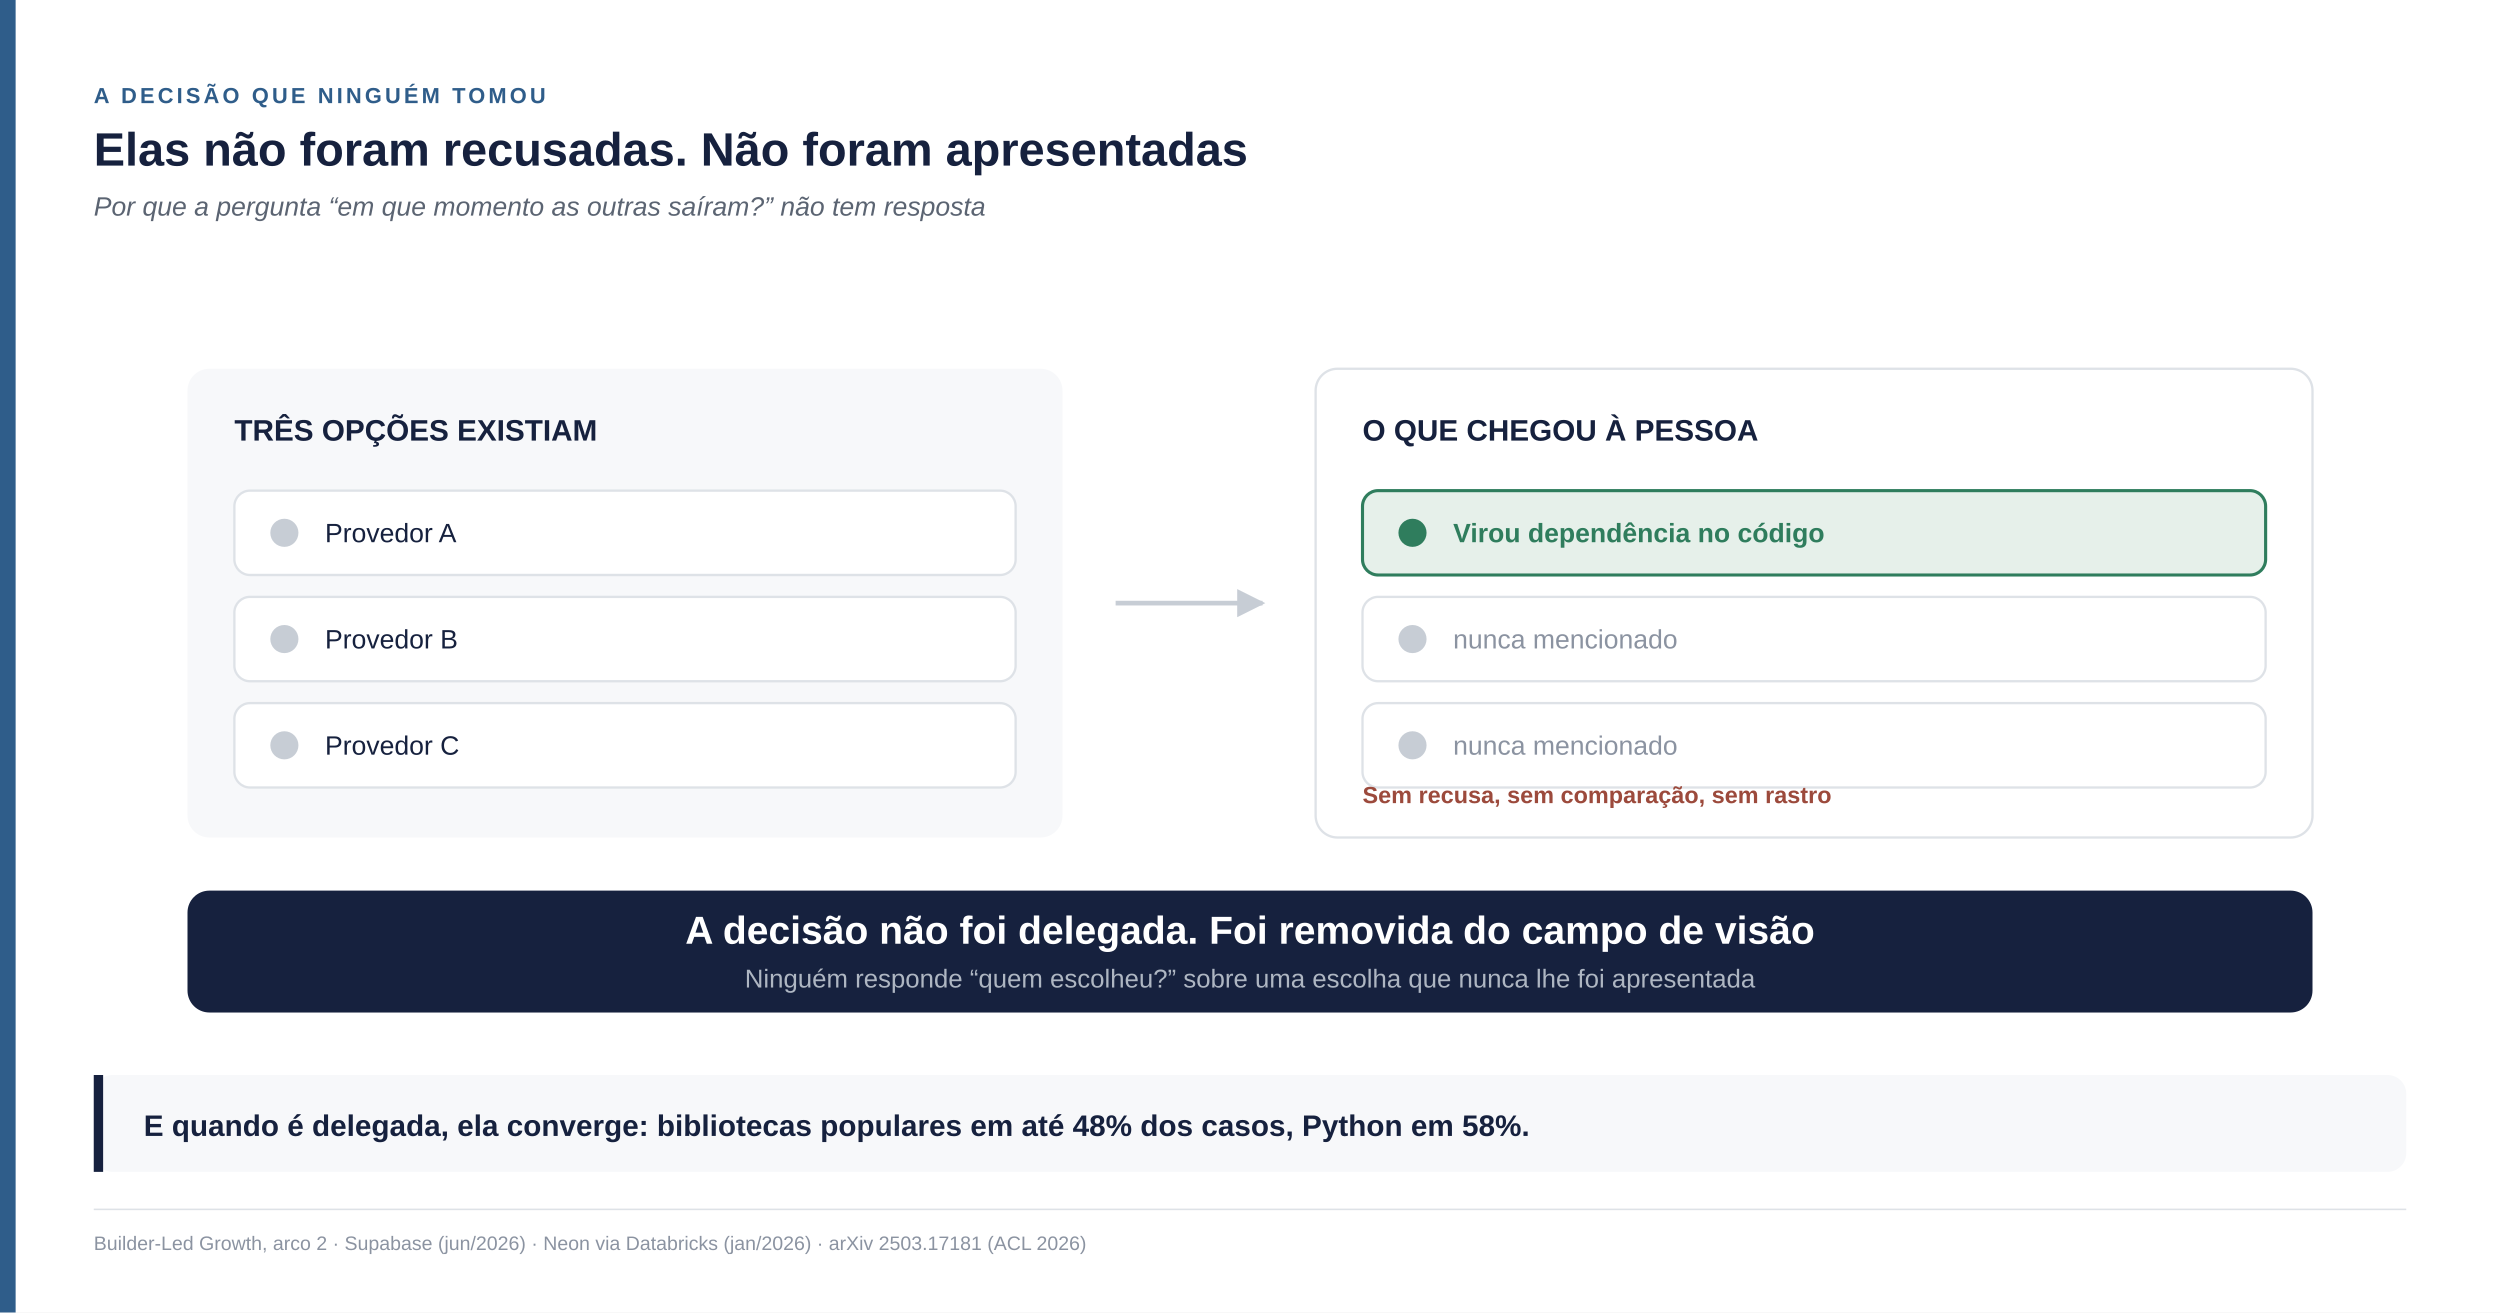
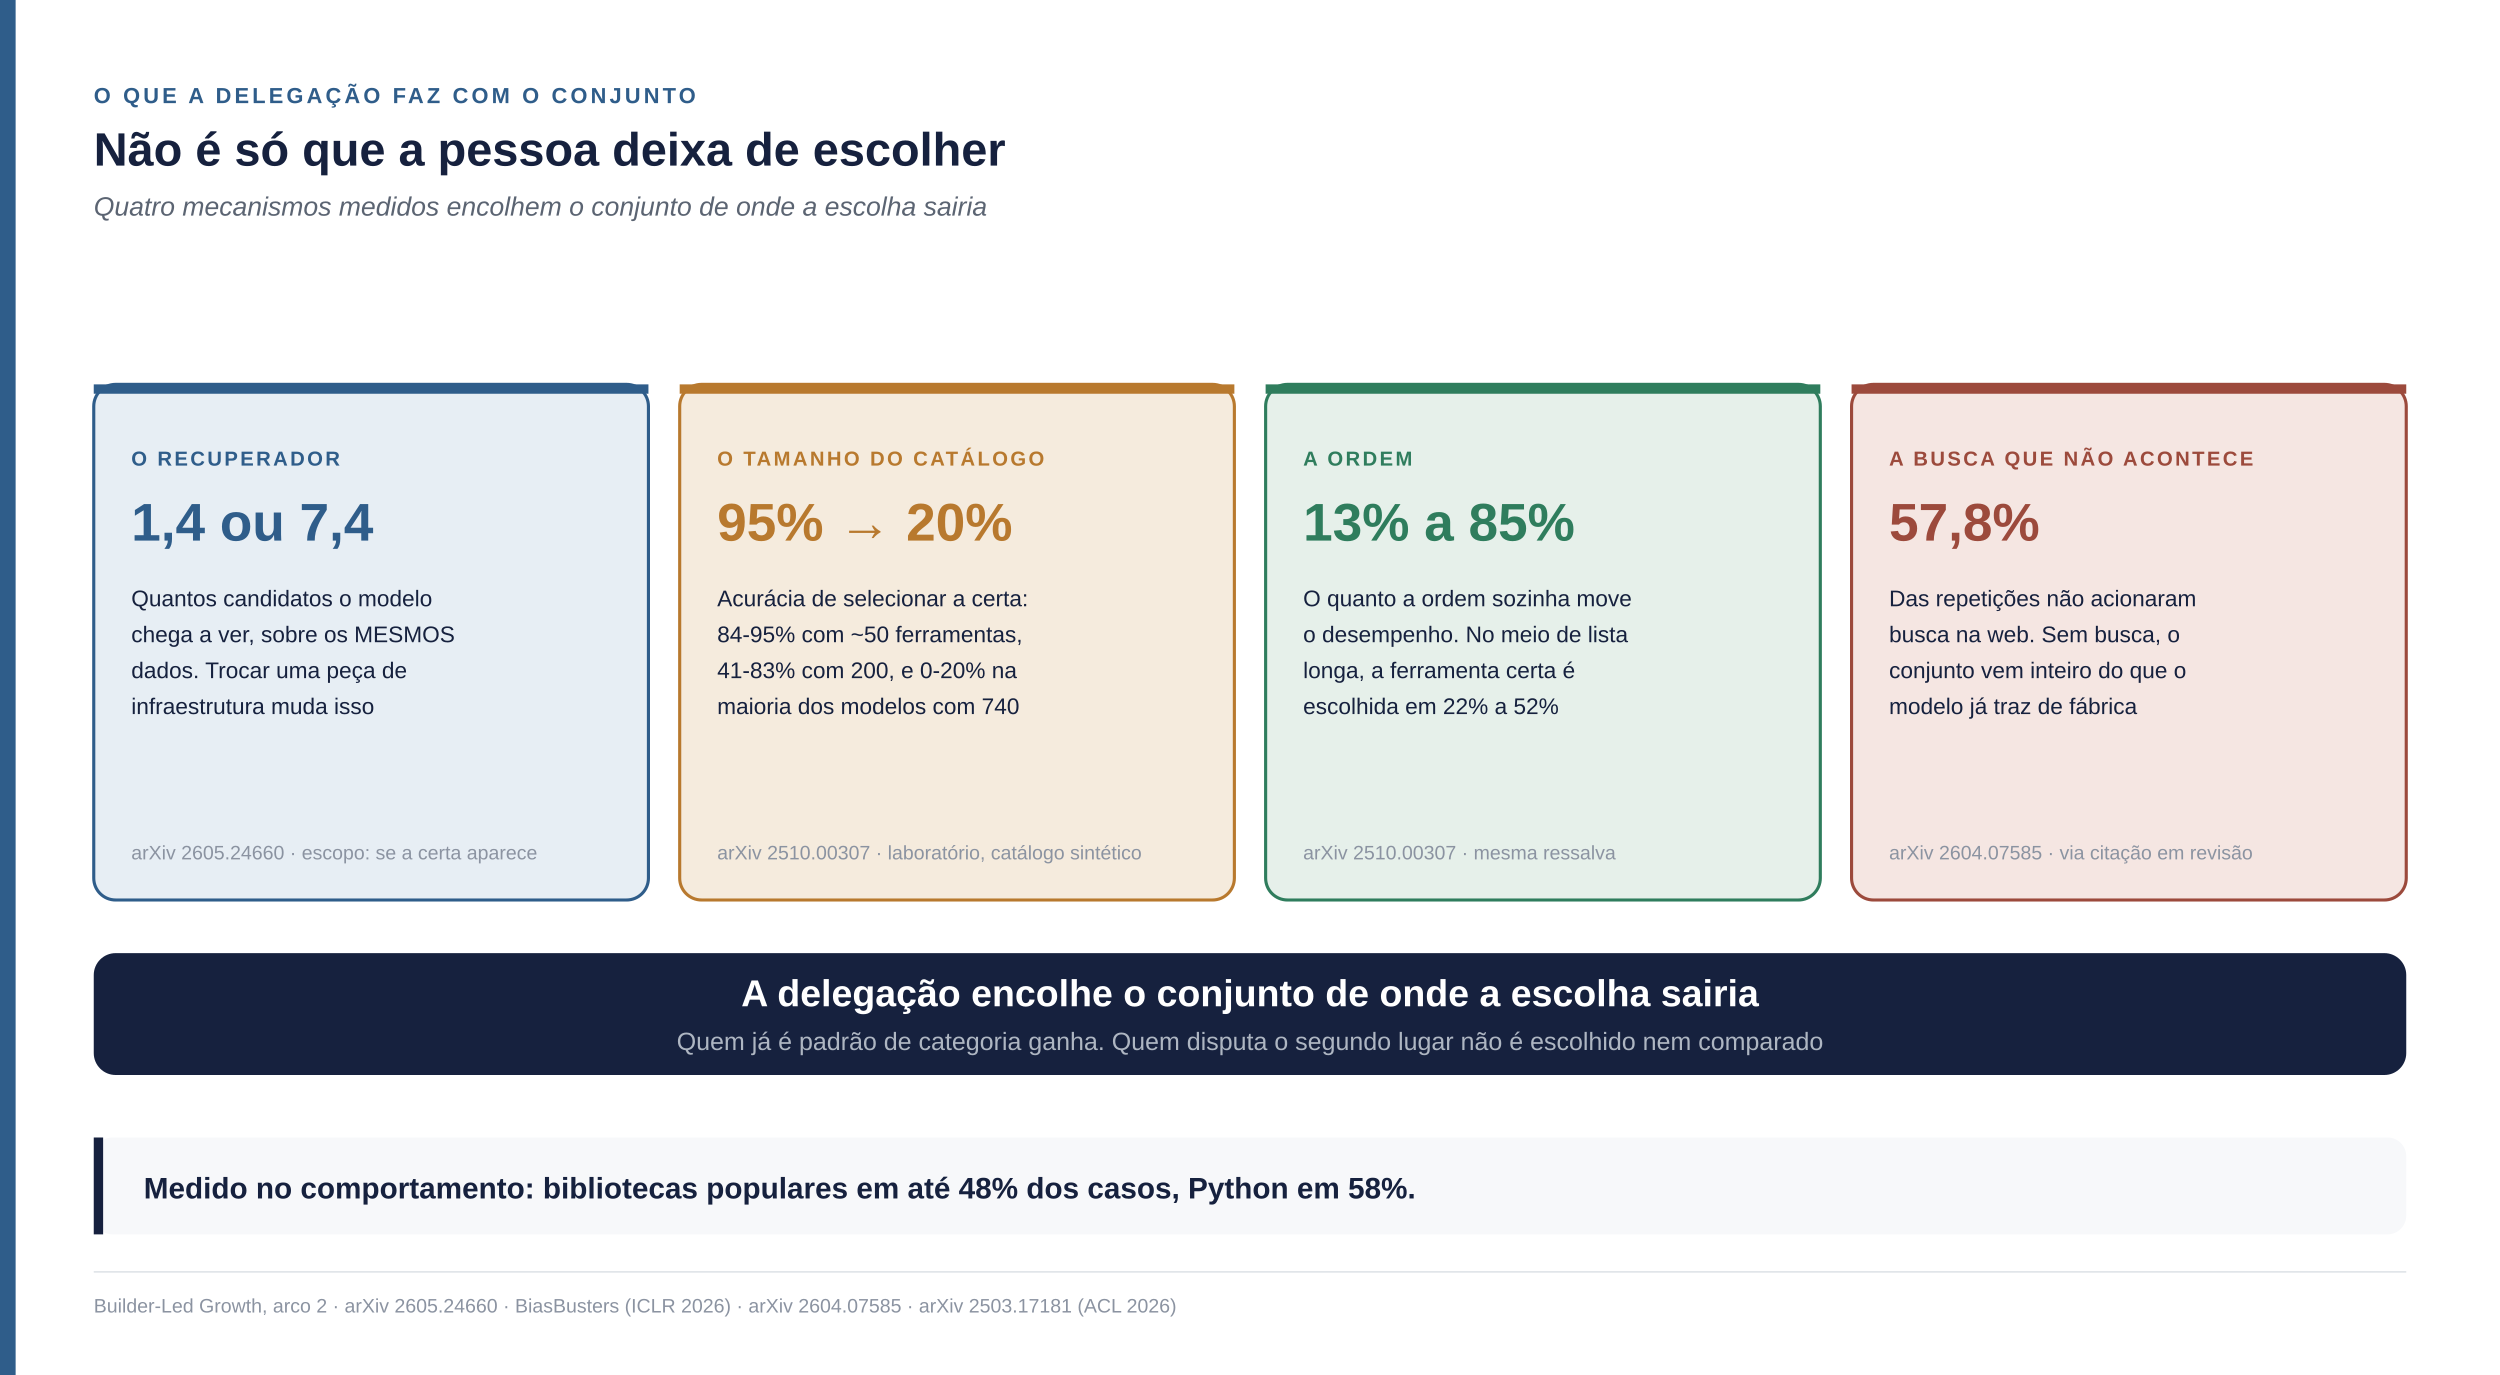
- <svg xmlns="http://www.w3.org/2000/svg" width="1600" height="840" viewBox="0 0 1600 840">
+ <svg xmlns="http://www.w3.org/2000/svg" width="1600" height="880" viewBox="0 0 1600 880">
  <defs>
    <marker id="a" viewBox="0 0 10 10" refX="9" refY="5" markerWidth="6" markerHeight="6" orient="auto-start-reverse">
      <path d="M 0 0 L 10 5 L 0 10 z" fill="#C7CDD5" />
    </marker>
  </defs>
-   <rect x="0" y="0" width="1600" height="840" fill="#FFFFFF" />
-   <rect x="0" y="0" width="10" height="840" rx="0" fill="#2F5D8A" />
-   <text x="60" y="66" font-family="Liberation Sans, Arial, sans-serif" font-size="14" font-weight="700" font-style="normal" fill="#2F5D8A" text-anchor="start" letter-spacing="2">A DECISÃO QUE NINGUÉM TOMOU</text>
-   <text x="60" y="106" font-family="Liberation Sans, Arial, sans-serif" font-size="30" font-weight="700" font-style="normal" fill="#16213E" text-anchor="start">Elas não foram recusadas. Não foram apresentadas</text>
-   <text x="60" y="138" font-family="Liberation Sans, Arial, sans-serif" font-size="17" font-weight="400" font-style="italic" fill="#5B6472" text-anchor="start">Por que a pergunta “em que momento as outras saíram?” não tem resposta</text>
-   <rect x="120" y="236" width="560" height="300" rx="14" fill="#F7F8FA" />
-   <text x="150" y="282" font-family="Liberation Sans, Arial, sans-serif" font-size="19" font-weight="700" font-style="normal" fill="#16213E" text-anchor="start">TRÊS OPÇÕES EXISTIAM</text>
-   <rect x="150" y="314" width="500" height="54" rx="10" fill="#FFFFFF" stroke="#DEE2E7" stroke-width="1.5" />
-   <circle cx="182" cy="341" r="9" fill="#C7CDD5" />
-   <text x="208" y="347" font-family="Liberation Sans, Arial, sans-serif" font-size="17" font-weight="400" font-style="normal" fill="#16213E" text-anchor="start">Provedor A</text>
-   <rect x="150" y="382" width="500" height="54" rx="10" fill="#FFFFFF" stroke="#DEE2E7" stroke-width="1.5" />
-   <circle cx="182" cy="409" r="9" fill="#C7CDD5" />
-   <text x="208" y="415" font-family="Liberation Sans, Arial, sans-serif" font-size="17" font-weight="400" font-style="normal" fill="#16213E" text-anchor="start">Provedor B</text>
-   <rect x="150" y="450" width="500" height="54" rx="10" fill="#FFFFFF" stroke="#DEE2E7" stroke-width="1.5" />
-   <circle cx="182" cy="477" r="9" fill="#C7CDD5" />
-   <text x="208" y="483" font-family="Liberation Sans, Arial, sans-serif" font-size="17" font-weight="400" font-style="normal" fill="#16213E" text-anchor="start">Provedor C</text>
-   <line x1="714" y1="386.0" x2="808" y2="386.0" stroke="#C7CDD5" stroke-width="3" marker-end="url(#a)" />
-   <rect x="842" y="236" width="638" height="300" rx="14" fill="#FFFFFF" stroke="#DEE2E7" stroke-width="1.5" />
-   <text x="872" y="282" font-family="Liberation Sans, Arial, sans-serif" font-size="19" font-weight="700" font-style="normal" fill="#16213E" text-anchor="start">O QUE CHEGOU À PESSOA</text>
-   <rect x="872" y="314" width="578" height="54" rx="10" fill="#E6F0EA" stroke="#2F7D5D" stroke-width="2" />
-   <circle cx="904" cy="341" r="9" fill="#2F7D5D" />
-   <text x="930" y="347" font-family="Liberation Sans, Arial, sans-serif" font-size="17" font-weight="700" font-style="normal" fill="#2F7D5D" text-anchor="start">Virou dependência no código</text>
-   <rect x="872" y="382" width="578" height="54" rx="10" fill="#FFFFFF" fill-opacity="0.5" stroke="#DEE2E7" stroke-width="1.5" />
-   <circle cx="904" cy="409" r="9" fill="#C7CDD5" />
-   <text x="930" y="415" font-family="Liberation Sans, Arial, sans-serif" font-size="17" font-weight="400" font-style="normal" fill="#8B93A1" text-anchor="start">nunca mencionado</text>
-   <rect x="872" y="450" width="578" height="54" rx="10" fill="#FFFFFF" fill-opacity="0.5" stroke="#DEE2E7" stroke-width="1.5" />
-   <circle cx="904" cy="477" r="9" fill="#C7CDD5" />
-   <text x="930" y="483" font-family="Liberation Sans, Arial, sans-serif" font-size="17" font-weight="400" font-style="normal" fill="#8B93A1" text-anchor="start">nunca mencionado</text>
-   <text x="872" y="514" font-family="Liberation Sans, Arial, sans-serif" font-size="15" font-weight="700" font-style="normal" fill="#9C4A3C" text-anchor="start">Sem recusa, sem comparação, sem rastro</text>
-   <rect x="120" y="570" width="1360" height="78" rx="14" fill="#16213E" />
-   <text x="800.0" y="604" font-family="Liberation Sans, Arial, sans-serif" font-size="25" font-weight="700" font-style="normal" fill="#FFFFFF" text-anchor="middle">A decisão não foi delegada. Foi removida do campo de visão</text>
-   <text x="800.0" y="632" font-family="Liberation Sans, Arial, sans-serif" font-size="16.5" font-weight="400" font-style="normal" fill="#AEB6C2" text-anchor="middle">Ninguém responde “quem escolheu?” sobre uma escolha que nunca lhe foi apresentada</text>
-   <rect x="60" y="688" width="1480" height="62" rx="12" fill="#F7F8FA" />
-   <rect x="60" y="688" width="6" height="62" rx="0" fill="#16213E" />
-   <text x="92" y="727" font-family="Liberation Sans, Arial, sans-serif" font-size="19" font-weight="700" font-style="normal" fill="#16213E" text-anchor="start">E quando é delegada, ela converge: bibliotecas populares em até 48% dos casos, Python em 58%.</text>
-   <line x1="60" y1="774" x2="1540" y2="774" stroke="#DEE2E7" stroke-width="1" />
-   <text x="60" y="800" font-family="Liberation Sans, Arial, sans-serif" font-size="12.5" font-weight="400" font-style="normal" fill="#8B93A1" text-anchor="start">Builder-Led Growth, arco 2 · Supabase (jun/2026) · Neon via Databricks (jan/2026) · arXiv 2503.17181 (ACL 2026)</text>
+   <rect x="0" y="0" width="1600" height="880" fill="#FFFFFF" />
+   <rect x="0" y="0" width="10" height="880" rx="0" fill="#2F5D8A" />
+   <text x="60" y="66" font-family="Liberation Sans, Arial, sans-serif" font-size="14" font-weight="700" font-style="normal" fill="#2F5D8A" text-anchor="start" letter-spacing="2">O QUE A DELEGAÇÃO FAZ COM O CONJUNTO</text>
+   <text x="60" y="106" font-family="Liberation Sans, Arial, sans-serif" font-size="30" font-weight="700" font-style="normal" fill="#16213E" text-anchor="start">Não é só que a pessoa deixa de escolher</text>
+   <text x="60" y="138" font-family="Liberation Sans, Arial, sans-serif" font-size="17" font-weight="400" font-style="italic" fill="#5B6472" text-anchor="start">Quatro mecanismos medidos encolhem o conjunto de onde a escolha sairia</text>
+   <rect x="60.0" y="246" width="355" height="330" rx="14" fill="#E7EEF4" />
+   <rect x="60.0" y="246" width="355" height="330" rx="14" fill="none" stroke="#2F5D8A" stroke-width="2" />
+   <rect x="60.0" y="246" width="355" height="6" rx="0" fill="#2F5D8A" />
+   <text x="84.0" y="298" font-family="Liberation Sans, Arial, sans-serif" font-size="13" font-weight="700" font-style="normal" fill="#2F5D8A" text-anchor="start" letter-spacing="1.5">O RECUPERADOR</text>
+   <text x="84.0" y="346" font-family="Liberation Sans, Arial, sans-serif" font-size="34" font-weight="700" font-style="normal" fill="#2F5D8A" text-anchor="start">1,4 ou 7,4</text>
+   <text x="84.0" y="388" font-family="Liberation Sans, Arial, sans-serif" font-size="14.5" font-weight="400" font-style="normal" fill="#16213E" text-anchor="start">Quantos candidatos o modelo</text>
+   <text x="84.0" y="411" font-family="Liberation Sans, Arial, sans-serif" font-size="14.5" font-weight="400" font-style="normal" fill="#16213E" text-anchor="start">chega a ver, sobre os MESMOS</text>
+   <text x="84.0" y="434" font-family="Liberation Sans, Arial, sans-serif" font-size="14.5" font-weight="400" font-style="normal" fill="#16213E" text-anchor="start">dados. Trocar uma peça de</text>
+   <text x="84.0" y="457" font-family="Liberation Sans, Arial, sans-serif" font-size="14.5" font-weight="400" font-style="normal" fill="#16213E" text-anchor="start">infraestrutura muda isso</text>
+   <text x="84.0" y="550" font-family="Liberation Sans, Arial, sans-serif" font-size="12.5" font-weight="400" font-style="normal" fill="#8B93A1" text-anchor="start">arXiv 2605.24660 · escopo: se a certa aparece</text>
+   <rect x="435.0" y="246" width="355" height="330" rx="14" fill="#F5EBDD" />
+   <rect x="435.0" y="246" width="355" height="330" rx="14" fill="none" stroke="#B8792E" stroke-width="2" />
+   <rect x="435.0" y="246" width="355" height="6" rx="0" fill="#B8792E" />
+   <text x="459.0" y="298" font-family="Liberation Sans, Arial, sans-serif" font-size="13" font-weight="700" font-style="normal" fill="#B8792E" text-anchor="start" letter-spacing="1.5">O TAMANHO DO CATÁLOGO</text>
+   <text x="459.0" y="346" font-family="Liberation Sans, Arial, sans-serif" font-size="34" font-weight="700" font-style="normal" fill="#B8792E" text-anchor="start">95% → 20%</text>
+   <text x="459.0" y="388" font-family="Liberation Sans, Arial, sans-serif" font-size="14.5" font-weight="400" font-style="normal" fill="#16213E" text-anchor="start">Acurácia de selecionar a certa:</text>
+   <text x="459.0" y="411" font-family="Liberation Sans, Arial, sans-serif" font-size="14.5" font-weight="400" font-style="normal" fill="#16213E" text-anchor="start">84-95% com ~50 ferramentas,</text>
+   <text x="459.0" y="434" font-family="Liberation Sans, Arial, sans-serif" font-size="14.5" font-weight="400" font-style="normal" fill="#16213E" text-anchor="start">41-83% com 200, e 0-20% na</text>
+   <text x="459.0" y="457" font-family="Liberation Sans, Arial, sans-serif" font-size="14.5" font-weight="400" font-style="normal" fill="#16213E" text-anchor="start">maioria dos modelos com 740</text>
+   <text x="459.0" y="550" font-family="Liberation Sans, Arial, sans-serif" font-size="12.5" font-weight="400" font-style="normal" fill="#8B93A1" text-anchor="start">arXiv 2510.00307 · laboratório, catálogo sintético</text>
+   <rect x="810.0" y="246" width="355" height="330" rx="14" fill="#E6F0EA" />
+   <rect x="810.0" y="246" width="355" height="330" rx="14" fill="none" stroke="#2F7D5D" stroke-width="2" />
+   <rect x="810.0" y="246" width="355" height="6" rx="0" fill="#2F7D5D" />
+   <text x="834.0" y="298" font-family="Liberation Sans, Arial, sans-serif" font-size="13" font-weight="700" font-style="normal" fill="#2F7D5D" text-anchor="start" letter-spacing="1.5">A ORDEM</text>
+   <text x="834.0" y="346" font-family="Liberation Sans, Arial, sans-serif" font-size="34" font-weight="700" font-style="normal" fill="#2F7D5D" text-anchor="start">13% a 85%</text>
+   <text x="834.0" y="388" font-family="Liberation Sans, Arial, sans-serif" font-size="14.5" font-weight="400" font-style="normal" fill="#16213E" text-anchor="start">O quanto a ordem sozinha move</text>
+   <text x="834.0" y="411" font-family="Liberation Sans, Arial, sans-serif" font-size="14.5" font-weight="400" font-style="normal" fill="#16213E" text-anchor="start">o desempenho. No meio de lista</text>
+   <text x="834.0" y="434" font-family="Liberation Sans, Arial, sans-serif" font-size="14.5" font-weight="400" font-style="normal" fill="#16213E" text-anchor="start">longa, a ferramenta certa é</text>
+   <text x="834.0" y="457" font-family="Liberation Sans, Arial, sans-serif" font-size="14.5" font-weight="400" font-style="normal" fill="#16213E" text-anchor="start">escolhida em 22% a 52%</text>
+   <text x="834.0" y="550" font-family="Liberation Sans, Arial, sans-serif" font-size="12.5" font-weight="400" font-style="normal" fill="#8B93A1" text-anchor="start">arXiv 2510.00307 · mesma ressalva</text>
+   <rect x="1185.0" y="246" width="355" height="330" rx="14" fill="#F5E6E2" />
+   <rect x="1185.0" y="246" width="355" height="330" rx="14" fill="none" stroke="#9C4A3C" stroke-width="2" />
+   <rect x="1185.0" y="246" width="355" height="6" rx="0" fill="#9C4A3C" />
+   <text x="1209.0" y="298" font-family="Liberation Sans, Arial, sans-serif" font-size="13" font-weight="700" font-style="normal" fill="#9C4A3C" text-anchor="start" letter-spacing="1.5">A BUSCA QUE NÃO ACONTECE</text>
+   <text x="1209.0" y="346" font-family="Liberation Sans, Arial, sans-serif" font-size="34" font-weight="700" font-style="normal" fill="#9C4A3C" text-anchor="start">57,8%</text>
+   <text x="1209.0" y="388" font-family="Liberation Sans, Arial, sans-serif" font-size="14.5" font-weight="400" font-style="normal" fill="#16213E" text-anchor="start">Das repetições não acionaram</text>
+   <text x="1209.0" y="411" font-family="Liberation Sans, Arial, sans-serif" font-size="14.5" font-weight="400" font-style="normal" fill="#16213E" text-anchor="start">busca na web. Sem busca, o</text>
+   <text x="1209.0" y="434" font-family="Liberation Sans, Arial, sans-serif" font-size="14.5" font-weight="400" font-style="normal" fill="#16213E" text-anchor="start">conjunto vem inteiro do que o</text>
+   <text x="1209.0" y="457" font-family="Liberation Sans, Arial, sans-serif" font-size="14.5" font-weight="400" font-style="normal" fill="#16213E" text-anchor="start">modelo já traz de fábrica</text>
+   <text x="1209.0" y="550" font-family="Liberation Sans, Arial, sans-serif" font-size="12.5" font-weight="400" font-style="normal" fill="#8B93A1" text-anchor="start">arXiv 2604.07585 · via citação em revisão</text>
+   <rect x="60" y="610" width="1480" height="78" rx="14" fill="#16213E" />
+   <text x="800.0" y="644" font-family="Liberation Sans, Arial, sans-serif" font-size="24" font-weight="700" font-style="normal" fill="#FFFFFF" text-anchor="middle">A delegação encolhe o conjunto de onde a escolha sairia</text>
+   <text x="800.0" y="672" font-family="Liberation Sans, Arial, sans-serif" font-size="16" font-weight="400" font-style="normal" fill="#AEB6C2" text-anchor="middle">Quem já é padrão de categoria ganha. Quem disputa o segundo lugar não é escolhido nem comparado</text>
+   <rect x="60" y="728" width="1480" height="62" rx="12" fill="#F7F8FA" />
+   <rect x="60" y="728" width="6" height="62" rx="0" fill="#16213E" />
+   <text x="92" y="767" font-family="Liberation Sans, Arial, sans-serif" font-size="19" font-weight="700" font-style="normal" fill="#16213E" text-anchor="start">Medido no comportamento: bibliotecas populares em até 48% dos casos, Python em 58%.</text>
+   <line x1="60" y1="814" x2="1540" y2="814" stroke="#DEE2E7" stroke-width="1" />
+   <text x="60" y="840" font-family="Liberation Sans, Arial, sans-serif" font-size="12.5" font-weight="400" font-style="normal" fill="#8B93A1" text-anchor="start">Builder-Led Growth, arco 2 · arXiv 2605.24660 · BiasBusters (ICLR 2026) · arXiv 2604.07585 · arXiv 2503.17181 (ACL 2026)</text>
</svg>
